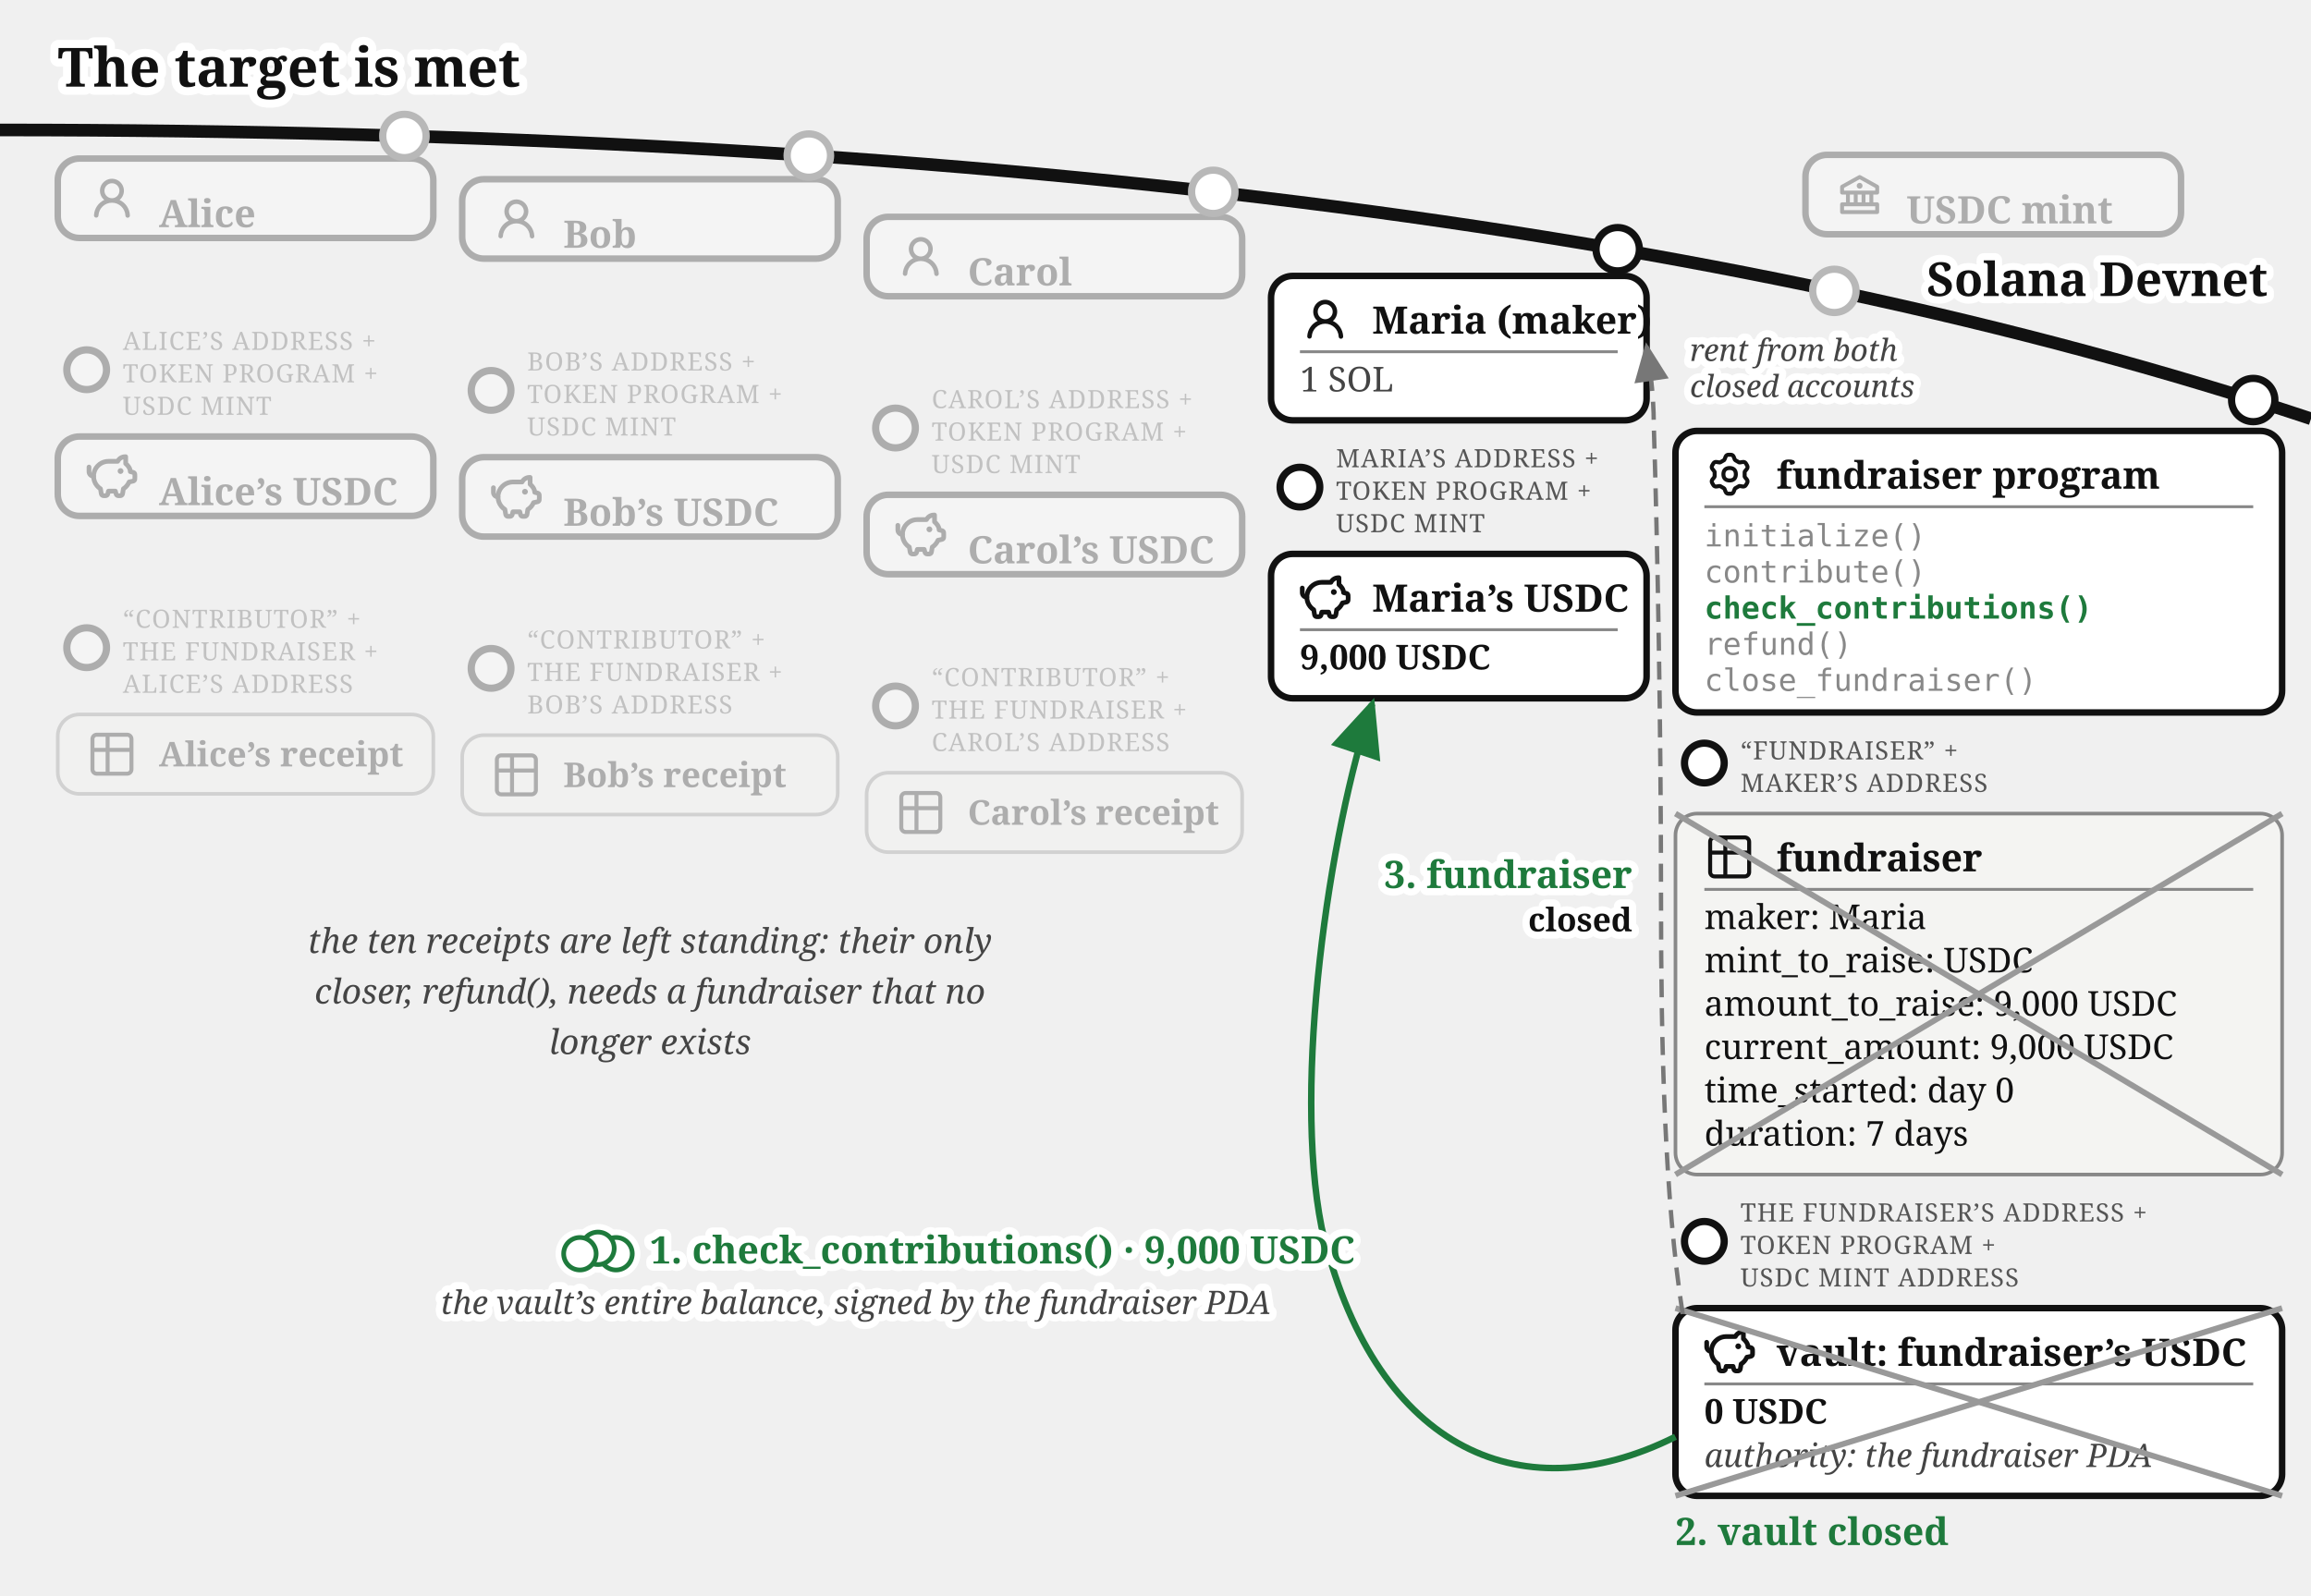
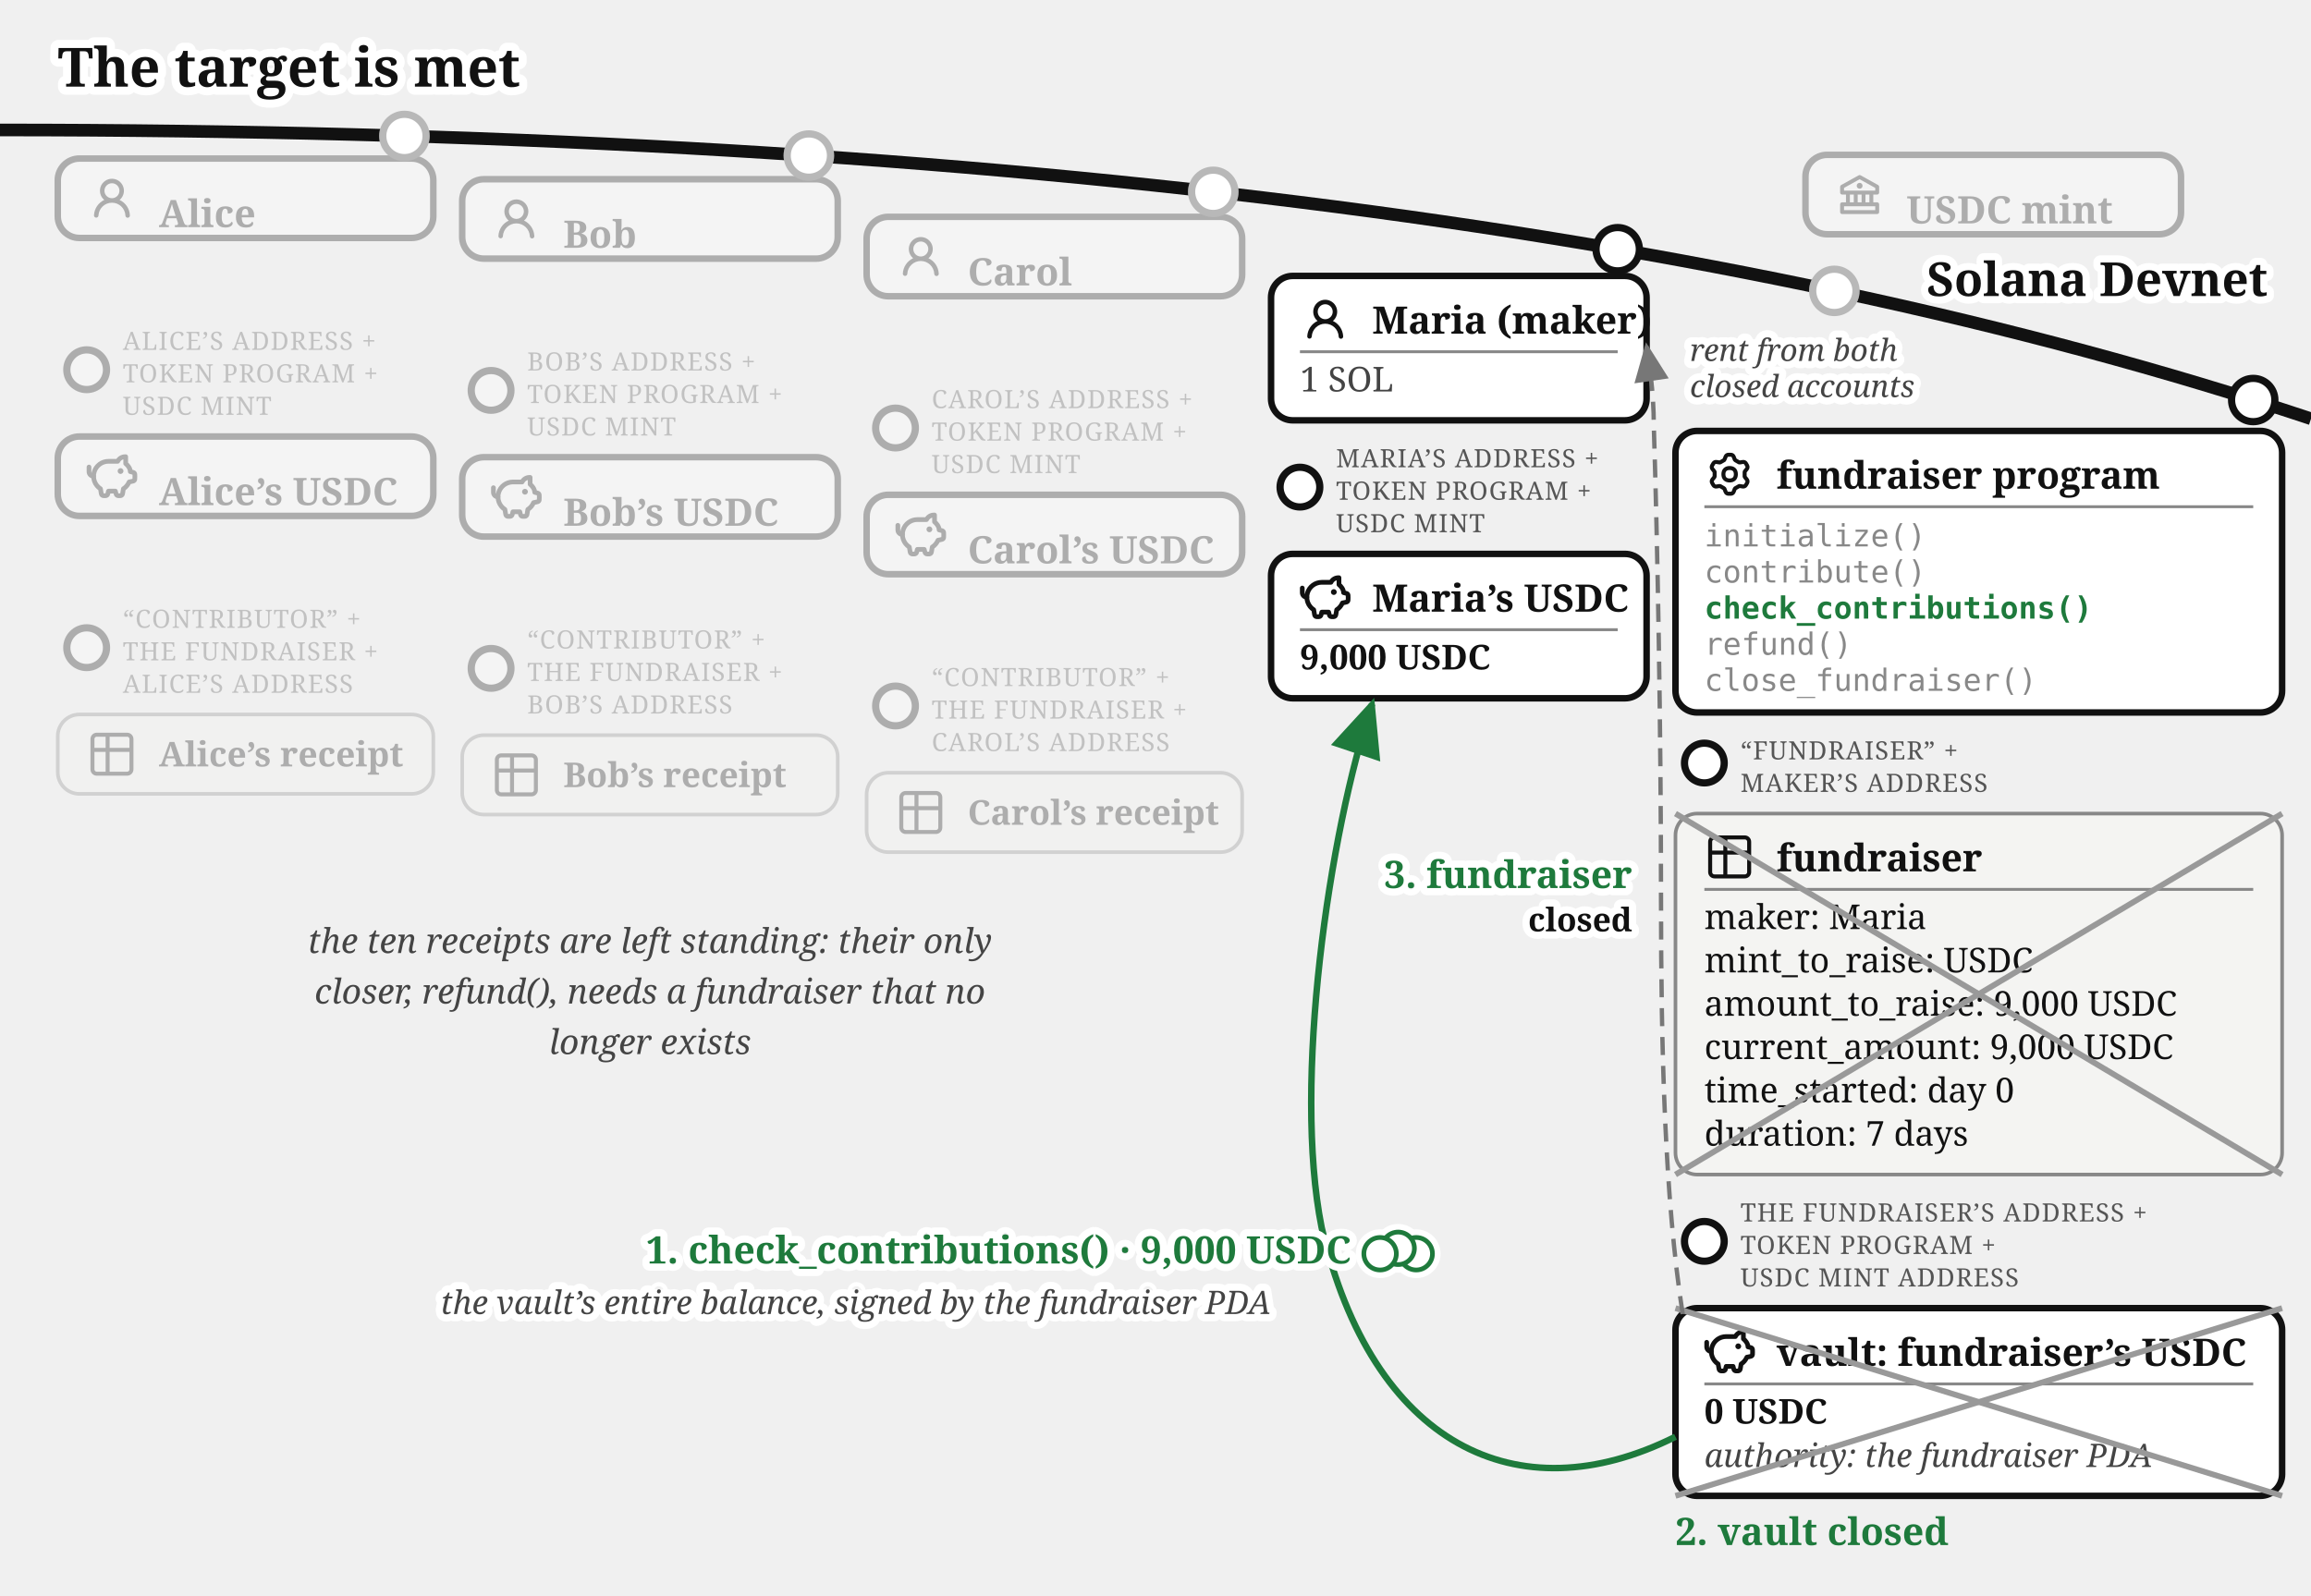
<svg xmlns="http://www.w3.org/2000/svg" viewBox="0 0 640 442" font-family="Gelasio, Georgia, serif" fill="#111">
  <text stroke="#fff" stroke-width="4.5" paint-order="stroke" stroke-linejoin="round" x="16" y="24" font-size="15" font-weight="bold">The target is met</text>
  <defs>
    <marker id="fund-succ-a" markerWidth="9" markerHeight="8" refX="8" refY="4" orient="auto">
      <path d="M0,0 L9,4 L0,8 z" fill="#1e7a3c" />
    </marker>
    <marker id="fund-succ-g" markerWidth="9" markerHeight="8" refX="8" refY="4" orient="auto">
      <path d="M0,0 L9,4 L0,8 z" fill="#777" />
    </marker>
  </defs>
  <path d="M 0,36 Q 400,36 640,116" fill="none" stroke="#111" stroke-width="3.5" />
  <text stroke="#fff" stroke-width="4" paint-order="stroke" stroke-linejoin="round" x="628" y="82" font-size="13" font-weight="bold" fill="#111" text-anchor="end">Solana Devnet</text>
  <circle cx="508" cy="80.573" r="7" fill="#fff" />
  <g opacity="0.3">
    <circle cx="508" cy="80.573" r="6" fill="#fff" stroke="#111" stroke-width="2" />
    <rect x="500" y="42.893" width="104" height="22" rx="6" fill="#fff" stroke="#111" stroke-width="1.8" />
    <g transform="translate(508,46.8932)">
      <g transform="translate(0.52,0.519) scale(0.54)" fill="#111">
        <path d="m21.49 7.13l-9-5a.99.99 0 0 0-.97 0l-9.01 5C2.19 7.31 2 7.64 2 8v3c0 .55.45 1 1 1h2v4H3c-.55 0-1 .45-1 1v4c0 .55.45 1 1 1h18c.55 0 1-.45 1-1v-4c0-.55-.45-1-1-1h-2v-4h2c.55 0 1-.45 1-1V8a1 1 0 0 0-.51-.87M7 12h2v4H7zm6 0v4h-2v-4zm7 6v2H4v-2zm-3-2h-2v-4h2zm3-6H4V8.59l8-4.44l8 4.44z" />
        <path d="M12 6a1.5 1.5 0 1 0 0 3a1.5 1.5 0 1 0 0-3" />
      </g>
    </g>
    <text x="528" y="61.89" font-size="10.5" font-weight="bold">USDC mint</text>
  </g>
  <circle cx="112" cy="37.663" r="7" fill="#fff" />
  <g opacity="0.3">
    <circle cx="112" cy="37.663" r="6" fill="#fff" stroke="#111" stroke-width="2" />
    <rect x="16" y="43.917" width="104" height="22" rx="6" fill="#fff" stroke="#111" stroke-width="1.8" />
    <g transform="translate(24,47.9168)">
      <g transform="translate(0.36,0.767) scale(0.8301)" fill="#111">
        <path d="M10.561 8.073a6 6 0 0 1 3.432 5.142a.75.75 0 1 1-1.498.07a4.5 4.5 0 0 0-8.99 0a.75.75 0 0 1-1.498-.07a6 6 0 0 1 3.431-5.142a3.999 3.999 0 1 1 5.123 0M10.5 5a2.5 2.5 0 1 0-5 0a2.5 2.5 0 0 0 5 0" />
      </g>
    </g>
    <text x="44" y="62.92" font-size="10.5" font-weight="bold">Alice</text>
  </g>
  <g opacity="0.3">
    <circle cx="24" cy="102.417" r="5.5" fill="#fff" stroke="#111" stroke-width="2" />
    <text x="34" y="96.917" font-size="7" letter-spacing="0.3" fill="#555">ALICE’S ADDRESS +</text>
    <text x="34" y="105.917" font-size="7" letter-spacing="0.3" fill="#555">TOKEN PROGRAM +</text>
    <text x="34" y="114.917" font-size="7" letter-spacing="0.3" fill="#555">USDC MINT</text>
    <rect x="16" y="120.917" width="104" height="22" rx="6" fill="#fff" stroke="#111" stroke-width="1.8" />
    <g transform="translate(24,124.917)">
      <g transform="translate(-0.624,-0.624) scale(0.6353)" fill="none" stroke="#111" stroke-linecap="round" stroke-linejoin="round" stroke-width="2.047">
        <path d="M14.5 5.5h-4A6.5 6.5 0 0 0 7 17.478l.288 1.738c.07.423.105.635.202.798a1 1 0 0 0 .49.416c.178.07.392.07.822.07c.397 0 .596 0 .764-.062a1 1 0 0 0 .479-.374c.1-.148.15-.34.246-.727l.209-.837h3l.21.837c.096.386.144.58.245.727a1 1 0 0 0 .479.374c.168.062.367.062.764.062c.43 0 .644 0 .821-.07a1 1 0 0 0 .49-.416c.098-.163.133-.375.203-.798L17 17.478a6.5 6.5 0 0 0 2.502-2.978l.89-.178c.77-.154 1.155-.231 1.381-.508c.227-.276.227-.669.227-1.453v-.3c0-.75 0-1.124-.212-1.396c-.212-.27-.575-.362-1.303-.544L20 10c0-1.5-1.167-2.833-2-3.5v-3h-.264c-1.37 0-2.623.774-3.236 2" />
        <path d="M15.875 9.75h-.125m.25 0a.25.25 0 1 1-.5 0a.25.25 0 0 1 .5 0M2 8v2a2 2 0 0 0 2 2" />
      </g>
    </g>
    <text x="44" y="139.92" font-size="10.5" font-weight="bold">Alice’s USDC</text>
  </g>
  <g opacity="0.3">
    <circle cx="24" cy="179.417" r="5.5" fill="#fff" stroke="#111" stroke-width="2" />
    <text x="34" y="173.917" font-size="7" letter-spacing="0.3" fill="#555">“CONTRIBUTOR” +</text>
    <text x="34" y="182.917" font-size="7" letter-spacing="0.3" fill="#555">THE FUNDRAISER +</text>
    <text x="34" y="191.917" font-size="7" letter-spacing="0.3" fill="#555">ALICE’S ADDRESS</text>
    <rect x="16" y="197.917" width="104" height="22" rx="6" fill="#f4f4f2" stroke="#888" />
    <g transform="translate(24,201.917)">
      <g transform="translate(-0.195,-0.195) scale(0.6)" fill="none" stroke="#111" stroke-linecap="round" stroke-linejoin="round" stroke-width="1.843">
        <path d="M3 5a2 2 0 0 1 2-2h14a2 2 0 0 1 2 2v14a2 2 0 0 1-2 2H5a2 2 0 0 1-2-2zm0 5h18M10 3v18" />
      </g>
    </g>
    <text x="44" y="212.317" font-size="9.5" font-weight="bold">Alice’s receipt</text>
  </g>
  <circle cx="224" cy="43.091" r="7" fill="#fff" />
  <g opacity="0.3">
    <circle cx="224" cy="43.091" r="6" fill="#fff" stroke="#111" stroke-width="2" />
    <rect x="128" y="49.644" width="104" height="22" rx="6" fill="#fff" stroke="#111" stroke-width="1.8" />
    <g transform="translate(136,53.6439)">
      <g transform="translate(0.36,0.767) scale(0.8301)" fill="#111">
        <path d="M10.561 8.073a6 6 0 0 1 3.432 5.142a.75.75 0 1 1-1.498.07a4.5 4.5 0 0 0-8.99 0a.75.75 0 0 1-1.498-.07a6 6 0 0 1 3.431-5.142a3.999 3.999 0 1 1 5.123 0M10.5 5a2.5 2.5 0 1 0-5 0a2.5 2.5 0 0 0 5 0" />
      </g>
    </g>
    <text x="156" y="68.64" font-size="10.5" font-weight="bold">Bob</text>
  </g>
  <g opacity="0.3">
    <circle cx="136" cy="108.144" r="5.5" fill="#fff" stroke="#111" stroke-width="2" />
    <text x="146" y="102.644" font-size="7" letter-spacing="0.3" fill="#555">BOB’S ADDRESS +</text>
    <text x="146" y="111.644" font-size="7" letter-spacing="0.3" fill="#555">TOKEN PROGRAM +</text>
    <text x="146" y="120.644" font-size="7" letter-spacing="0.3" fill="#555">USDC MINT</text>
    <rect x="128" y="126.644" width="104" height="22" rx="6" fill="#fff" stroke="#111" stroke-width="1.8" />
    <g transform="translate(136,130.644)">
      <g transform="translate(-0.624,-0.624) scale(0.6353)" fill="none" stroke="#111" stroke-linecap="round" stroke-linejoin="round" stroke-width="2.047">
        <path d="M14.5 5.5h-4A6.5 6.5 0 0 0 7 17.478l.288 1.738c.07.423.105.635.202.798a1 1 0 0 0 .49.416c.178.07.392.07.822.07c.397 0 .596 0 .764-.062a1 1 0 0 0 .479-.374c.1-.148.15-.34.246-.727l.209-.837h3l.21.837c.096.386.144.58.245.727a1 1 0 0 0 .479.374c.168.062.367.062.764.062c.43 0 .644 0 .821-.07a1 1 0 0 0 .49-.416c.098-.163.133-.375.203-.798L17 17.478a6.5 6.5 0 0 0 2.502-2.978l.89-.178c.77-.154 1.155-.231 1.381-.508c.227-.276.227-.669.227-1.453v-.3c0-.75 0-1.124-.212-1.396c-.212-.27-.575-.362-1.303-.544L20 10c0-1.5-1.167-2.833-2-3.5v-3h-.264c-1.37 0-2.623.774-3.236 2" />
        <path d="M15.875 9.75h-.125m.25 0a.25.25 0 1 1-.5 0a.25.25 0 0 1 .5 0M2 8v2a2 2 0 0 0 2 2" />
      </g>
    </g>
    <text x="156" y="145.64" font-size="10.5" font-weight="bold">Bob’s USDC</text>
  </g>
  <g opacity="0.3">
    <circle cx="136" cy="185.144" r="5.5" fill="#fff" stroke="#111" stroke-width="2" />
    <text x="146" y="179.644" font-size="7" letter-spacing="0.3" fill="#555">“CONTRIBUTOR” +</text>
    <text x="146" y="188.644" font-size="7" letter-spacing="0.3" fill="#555">THE FUNDRAISER +</text>
    <text x="146" y="197.644" font-size="7" letter-spacing="0.3" fill="#555">BOB’S ADDRESS</text>
    <rect x="128" y="203.644" width="104" height="22" rx="6" fill="#f4f4f2" stroke="#888" />
    <g transform="translate(136,207.644)">
      <g transform="translate(-0.195,-0.195) scale(0.6)" fill="none" stroke="#111" stroke-linecap="round" stroke-linejoin="round" stroke-width="1.843">
        <path d="M3 5a2 2 0 0 1 2-2h14a2 2 0 0 1 2 2v14a2 2 0 0 1-2 2H5a2 2 0 0 1-2-2zm0 5h18M10 3v18" />
      </g>
    </g>
    <text x="156" y="218.044" font-size="9.5" font-weight="bold">Bob’s receipt</text>
  </g>
  <circle cx="336" cy="53.138" r="7" fill="#fff" />
  <g opacity="0.3">
    <circle cx="336" cy="53.138" r="6" fill="#fff" stroke="#111" stroke-width="2" />
    <rect x="240" y="60.062" width="104" height="22" rx="6" fill="#fff" stroke="#111" stroke-width="1.8" />
    <g transform="translate(248,64.0617)">
      <g transform="translate(0.36,0.767) scale(0.8301)" fill="#111">
        <path d="M10.561 8.073a6 6 0 0 1 3.432 5.142a.75.75 0 1 1-1.498.07a4.5 4.5 0 0 0-8.99 0a.75.75 0 0 1-1.498-.07a6 6 0 0 1 3.431-5.142a3.999 3.999 0 1 1 5.123 0M10.5 5a2.5 2.5 0 1 0-5 0a2.5 2.5 0 0 0 5 0" />
      </g>
    </g>
    <text x="268" y="79.06" font-size="10.5" font-weight="bold">Carol</text>
  </g>
  <g opacity="0.3">
    <circle cx="248" cy="118.562" r="5.5" fill="#fff" stroke="#111" stroke-width="2" />
    <text x="258" y="113.062" font-size="7" letter-spacing="0.3" fill="#555">CAROL’S ADDRESS +</text>
    <text x="258" y="122.062" font-size="7" letter-spacing="0.3" fill="#555">TOKEN PROGRAM +</text>
    <text x="258" y="131.062" font-size="7" letter-spacing="0.3" fill="#555">USDC MINT</text>
    <rect x="240" y="137.062" width="104" height="22" rx="6" fill="#fff" stroke="#111" stroke-width="1.8" />
    <g transform="translate(248,141.062)">
      <g transform="translate(-0.624,-0.624) scale(0.6353)" fill="none" stroke="#111" stroke-linecap="round" stroke-linejoin="round" stroke-width="2.047">
        <path d="M14.5 5.5h-4A6.5 6.5 0 0 0 7 17.478l.288 1.738c.07.423.105.635.202.798a1 1 0 0 0 .49.416c.178.07.392.07.822.07c.397 0 .596 0 .764-.062a1 1 0 0 0 .479-.374c.1-.148.15-.34.246-.727l.209-.837h3l.21.837c.096.386.144.58.245.727a1 1 0 0 0 .479.374c.168.062.367.062.764.062c.43 0 .644 0 .821-.07a1 1 0 0 0 .49-.416c.098-.163.133-.375.203-.798L17 17.478a6.5 6.5 0 0 0 2.502-2.978l.89-.178c.77-.154 1.155-.231 1.381-.508c.227-.276.227-.669.227-1.453v-.3c0-.75 0-1.124-.212-1.396c-.212-.27-.575-.362-1.303-.544L20 10c0-1.5-1.167-2.833-2-3.5v-3h-.264c-1.37 0-2.623.774-3.236 2" />
        <path d="M15.875 9.75h-.125m.25 0a.25.25 0 1 1-.5 0a.25.25 0 0 1 .5 0M2 8v2a2 2 0 0 0 2 2" />
      </g>
    </g>
    <text x="268" y="156.06" font-size="10.5" font-weight="bold">Carol’s USDC</text>
  </g>
  <g opacity="0.3">
    <circle cx="248" cy="195.562" r="5.5" fill="#fff" stroke="#111" stroke-width="2" />
    <text x="258" y="190.062" font-size="7" letter-spacing="0.3" fill="#555">“CONTRIBUTOR” +</text>
    <text x="258" y="199.062" font-size="7" letter-spacing="0.3" fill="#555">THE FUNDRAISER +</text>
    <text x="258" y="208.062" font-size="7" letter-spacing="0.3" fill="#555">CAROL’S ADDRESS</text>
    <rect x="240" y="214.062" width="104" height="22" rx="6" fill="#f4f4f2" stroke="#888" />
    <g transform="translate(248,218.062)">
      <g transform="translate(-0.195,-0.195) scale(0.6)" fill="none" stroke="#111" stroke-linecap="round" stroke-linejoin="round" stroke-width="1.843">
        <path d="M3 5a2 2 0 0 1 2-2h14a2 2 0 0 1 2 2v14a2 2 0 0 1-2 2H5a2 2 0 0 1-2-2zm0 5h18M10 3v18" />
      </g>
    </g>
    <text x="268" y="228.462" font-size="9.5" font-weight="bold">Carol’s receipt</text>
  </g>
  <g>
    <circle cx="448" cy="69.033" r="6" fill="#fff" stroke="#111" stroke-width="2" />
    <rect x="352" y="76.436" width="104" height="40" rx="6" fill="#fff" stroke="#111" stroke-width="1.8" />
    <g transform="translate(360,81.4364)">
      <g transform="translate(0.36,0.767) scale(0.8301)" fill="#111">
        <path d="M10.561 8.073a6 6 0 0 1 3.432 5.142a.75.75 0 1 1-1.498.07a4.5 4.5 0 0 0-8.99 0a.75.75 0 0 1-1.498-.07a6 6 0 0 1 3.431-5.142a3.999 3.999 0 1 1 5.123 0M10.5 5a2.5 2.5 0 1 0-5 0a2.5 2.5 0 0 0 5 0" />
      </g>
    </g>
    <text x="380" y="92.436" font-size="10.5" font-weight="bold">Maria (maker)</text>
    <line x1="360" y1="97.436" x2="448" y2="97.436" stroke="#888" stroke-width="0.8" />
    <text x="360" y="108.436" font-size="9.5" fill="#444">1 SOL</text>
  </g>
  <g>
    <circle cx="360" cy="134.936" r="5.5" fill="#fff" stroke="#111" stroke-width="2" />
    <text x="370" y="129.436" font-size="7" letter-spacing="0.3" fill="#555">MARIA’S ADDRESS +</text>
    <text x="370" y="138.436" font-size="7" letter-spacing="0.3" fill="#555">TOKEN PROGRAM +</text>
    <text x="370" y="147.436" font-size="7" letter-spacing="0.3" fill="#555">USDC MINT</text>
    <rect x="352" y="153.436" width="104" height="40" rx="6" fill="#fff" stroke="#111" stroke-width="1.8" />
    <g transform="translate(360,158.436)">
      <g transform="translate(-0.624,-0.624) scale(0.6353)" fill="none" stroke="#111" stroke-linecap="round" stroke-linejoin="round" stroke-width="2.047">
        <path d="M14.5 5.5h-4A6.5 6.5 0 0 0 7 17.478l.288 1.738c.07.423.105.635.202.798a1 1 0 0 0 .49.416c.178.07.392.07.822.07c.397 0 .596 0 .764-.062a1 1 0 0 0 .479-.374c.1-.148.15-.34.246-.727l.209-.837h3l.21.837c.096.386.144.58.245.727a1 1 0 0 0 .479.374c.168.062.367.062.764.062c.43 0 .644 0 .821-.07a1 1 0 0 0 .49-.416c.098-.163.133-.375.203-.798L17 17.478a6.5 6.5 0 0 0 2.502-2.978l.89-.178c.77-.154 1.155-.231 1.381-.508c.227-.276.227-.669.227-1.453v-.3c0-.75 0-1.124-.212-1.396c-.212-.27-.575-.362-1.303-.544L20 10c0-1.5-1.167-2.833-2-3.5v-3h-.264c-1.37 0-2.623.774-3.236 2" />
        <path d="M15.875 9.75h-.125m.25 0a.25.25 0 1 1-.5 0a.25.25 0 0 1 .5 0M2 8v2a2 2 0 0 0 2 2" />
      </g>
    </g>
    <text x="380" y="169.436" font-size="10.5" font-weight="bold">Maria’s USDC</text>
    <line x1="360" y1="174.436" x2="448" y2="174.436" stroke="#888" stroke-width="0.8" />
    <text x="360" y="185.436" font-size="9.5" font-weight="bold">9,000 USDC</text>
  </g>
  <g>
    <circle cx="624" cy="110.812" r="6" fill="#fff" stroke="#111" stroke-width="2" />
    <rect x="464" y="119.37" width="168" height="78" rx="6" fill="#fff" stroke="#111" stroke-width="1.8" />
    <g transform="translate(472,124.37)">
      <g transform="translate(0.951,0.952) scale(0.864)" fill="none" stroke="#111" stroke-linecap="round" stroke-linejoin="round" stroke-width="1.28">
        <path d="M11.808 7.727c0 .05.017.1.048.14l.667.84a.96.96 0 0 1 .082 1.08l-.392.676a.96.96 0 0 1-.975.47l-1.063-.16a.23.23 0 0 0-.145.027l-1.26.727a.23.23 0 0 0-.096.112l-.392 1a.96.96 0 0 1-.893.611h-.782a.96.96 0 0 1-.893-.61l-.392-1a.23.23 0 0 0-.096-.113L3.967 10.8a.23.23 0 0 0-.145-.028l-1.063.162a.96.96 0 0 1-.976-.47l-.39-.677a.96.96 0 0 1 .08-1.08l.67-.84a.22.22 0 0 0 .05-.14V6.273c0-.05-.018-.1-.05-.14l-.67-.84a.96.96 0 0 1-.08-1.08l.39-.676a.96.96 0 0 1 .976-.47l1.06.16a.23.23 0 0 0 .145-.027l1.262-.73a.23.23 0 0 0 .096-.113l.394-.996A.96.96 0 0 1 6.61.75h.784a.96.96 0 0 1 .893.61l.392.997q.028.075.096.116l1.26.727a.23.23 0 0 0 .145.028l1.062-.162a.96.96 0 0 1 .976.47l.391.677a.96.96 0 0 1-.081 1.08l-.67.84a.22.22 0 0 0-.049.14v1.454Z" />
        <path d="M7 8.996c1.277 0 1.996-.719 1.996-1.996S8.277 5.004 7 5.004S5.004 5.723 5.004 7S5.723 8.996 7 8.996" />
      </g>
    </g>
    <text x="492" y="135.37" font-size="10.5" font-weight="bold">fundraiser program</text>
    <line x1="472" y1="140.37" x2="624" y2="140.37" stroke="#888" stroke-width="0.8" />
    <text x="472" y="151.37" font-size="8.5" font-family="'DejaVu Sans Mono', Menlo, monospace" fill="#888">initialize()</text>
    <text x="472" y="161.37" font-size="8.5" font-family="'DejaVu Sans Mono', Menlo, monospace" fill="#888">contribute()</text>
    <text x="472" y="171.37" font-size="8.5" font-family="'DejaVu Sans Mono', Menlo, monospace" font-weight="bold" fill="#1e7a3c">check_contributions()</text>
    <text x="472" y="181.37" font-size="8.5" font-family="'DejaVu Sans Mono', Menlo, monospace" fill="#888">refund()</text>
    <text x="472" y="191.37" font-size="8.5" font-family="'DejaVu Sans Mono', Menlo, monospace" fill="#888">close_fundraiser()</text>
  </g>
  <g>
    <circle cx="472" cy="211.37" r="5.5" fill="#fff" stroke="#111" stroke-width="2" />
    <text x="482" y="210.37" font-size="7" letter-spacing="0.3" fill="#555">“FUNDRAISER” +</text>
    <text x="482" y="219.37" font-size="7" letter-spacing="0.3" fill="#555">MAKER’S ADDRESS</text>
    <rect x="464" y="225.37" width="168" height="100" rx="6" fill="#f4f4f2" stroke="#888" />
    <g transform="translate(472,230.37)">
      <g transform="translate(-0.195,-0.195) scale(0.6)" fill="none" stroke="#111" stroke-linecap="round" stroke-linejoin="round" stroke-width="1.843">
        <path d="M3 5a2 2 0 0 1 2-2h14a2 2 0 0 1 2 2v14a2 2 0 0 1-2 2H5a2 2 0 0 1-2-2zm0 5h18M10 3v18" />
      </g>
    </g>
    <text x="492" y="241.37" font-size="10.5" font-weight="bold">fundraiser</text>
    <line x1="472" y1="246.37" x2="624" y2="246.37" stroke="#888" stroke-width="0.8" />
    <text x="472" y="257.37" font-size="9.5">maker: Maria</text>
    <text x="472" y="269.37" font-size="9.5">mint_to_raise: USDC</text>
    <text x="472" y="281.37" font-size="9.5">amount_to_raise: 9,000 USDC</text>
    <text x="472" y="293.37" font-size="9.5">current_amount: 9,000 USDC</text>
    <text x="472" y="305.37" font-size="9.5">time_started: day 0</text>
    <text x="472" y="317.37" font-size="9.5">duration: 7 days</text>
    <line x1="464" y1="225.37" x2="632" y2="325.37" stroke="#999" stroke-width="1.6" />
    <line x1="632" y1="225.37" x2="464" y2="325.37" stroke="#999" stroke-width="1.6" />
  </g>
  <g>
    <circle cx="472" cy="343.87" r="5.5" fill="#fff" stroke="#111" stroke-width="2" />
    <text x="482" y="338.37" font-size="7" letter-spacing="0.3" fill="#555">THE FUNDRAISER’S ADDRESS +</text>
    <text x="482" y="347.37" font-size="7" letter-spacing="0.3" fill="#555">TOKEN PROGRAM +</text>
    <text x="482" y="356.37" font-size="7" letter-spacing="0.3" fill="#555">USDC MINT ADDRESS</text>
    <rect x="464" y="362.37" width="168" height="52" rx="6" fill="#fff" stroke="#111" stroke-width="1.8" />
    <g transform="translate(472,367.37)">
      <g transform="translate(-0.624,-0.624) scale(0.6353)" fill="none" stroke="#111" stroke-linecap="round" stroke-linejoin="round" stroke-width="2.047">
        <path d="M14.5 5.5h-4A6.5 6.5 0 0 0 7 17.478l.288 1.738c.07.423.105.635.202.798a1 1 0 0 0 .49.416c.178.07.392.07.822.07c.397 0 .596 0 .764-.062a1 1 0 0 0 .479-.374c.1-.148.15-.34.246-.727l.209-.837h3l.21.837c.096.386.144.58.245.727a1 1 0 0 0 .479.374c.168.062.367.062.764.062c.43 0 .644 0 .821-.07a1 1 0 0 0 .49-.416c.098-.163.133-.375.203-.798L17 17.478a6.5 6.5 0 0 0 2.502-2.978l.89-.178c.77-.154 1.155-.231 1.381-.508c.227-.276.227-.669.227-1.453v-.3c0-.75 0-1.124-.212-1.396c-.212-.27-.575-.362-1.303-.544L20 10c0-1.5-1.167-2.833-2-3.5v-3h-.264c-1.37 0-2.623.774-3.236 2" />
        <path d="M15.875 9.75h-.125m.25 0a.25.25 0 1 1-.5 0a.25.25 0 0 1 .5 0M2 8v2a2 2 0 0 0 2 2" />
      </g>
    </g>
    <text x="492" y="378.37" font-size="10.5" font-weight="bold">vault: fundraiser’s USDC</text>
    <line x1="472" y1="383.37" x2="624" y2="383.37" stroke="#888" stroke-width="0.8" />
    <text x="472" y="394.37" font-size="9.5" font-weight="bold">0 USDC</text>
    <text x="472" y="406.37" font-size="9" font-style="italic" fill="#444">authority: the fundraiser PDA</text>
    <line x1="464" y1="362.37" x2="632" y2="414.37" stroke="#999" stroke-width="1.6" />
    <line x1="632" y1="362.37" x2="464" y2="414.37" stroke="#999" stroke-width="1.6" />
  </g>
  <path d="M 464,398 C 420,420 380,400 366,340 C 358,300 368.004,230.736 380,195" fill="none" stroke="#1e7a3c" stroke-width="1.8" marker-end="url(#fund-succ-a)" />
-   <text stroke="#fff" stroke-width="4" paint-order="stroke" stroke-linejoin="round" x="179.95" y="350" font-size="10.5" font-weight="bold" fill="#1e7a3c">1. check_contributions() · 9,000 USDC</text>
+   <text text-anchor="end" stroke="#fff" stroke-width="4" paint-order="stroke" stroke-linejoin="round" x="374.2" y="350" font-size="10.5" font-weight="bold" fill="#1e7a3c">1. check_contributions() · 9,000 USDC</text>
  <text stroke="#fff" stroke-width="4" paint-order="stroke" stroke-linejoin="round" x="352" y="364" font-size="9" font-style="italic" fill="#444" text-anchor="end">the vault’s entire balance, signed by the fundraiser PDA</text>
  <path d="M 466,364 C 461,332 460,290 460,250 C 460,200 459,150 458,118 C 458,108 456.593,100.08 456,96" fill="none" stroke="#777" stroke-width="1.2" stroke-dasharray="5 3" marker-end="url(#fund-succ-g)" />
  <text stroke="#fff" stroke-width="4" paint-order="stroke" stroke-linejoin="round" x="468" y="100" font-size="8.5" font-style="italic" fill="#444" text-anchor="start">rent from both</text>
  <text stroke="#fff" stroke-width="4" paint-order="stroke" stroke-linejoin="round" x="468" y="110" font-size="8.5" font-style="italic" fill="#444" text-anchor="start">closed accounts</text>
  <text stroke="#fff" stroke-width="4" paint-order="stroke" stroke-linejoin="round" x="452" y="246" font-size="10.5" font-weight="bold" fill="#1e7a3c" text-anchor="end">3. fundraiser</text>
  <text stroke="#fff" stroke-width="4" paint-order="stroke" stroke-linejoin="round" x="452" y="258" font-size="9" font-weight="bold" fill="#111" text-anchor="end">closed</text>
  <text x="464" y="428" font-size="10.5" font-weight="bold" fill="#1e7a3c">2. vault closed</text>
  <text x="180" y="264" font-size="9.5" fill="#444" font-style="italic" text-anchor="middle">the ten receipts are left standing: their only</text>
  <text x="180" y="278" font-size="9.5" fill="#444" font-style="italic" text-anchor="middle">closer, refund(), needs a fundraiser that no</text>
  <text x="180" y="292" font-size="9.5" fill="#444" font-style="italic" text-anchor="middle">longer exists</text>
-   <g class="coin" transform="translate(165.6,345.8)" fill="#fff">
+   <g class="coin" transform="translate(387.2,345.8)" fill="#fff">
    <g stroke="#fff" stroke-width="4.5">
      <circle cx="5" cy="1.5" r="4.5" />
      <circle cx="0" cy="0" r="4.5" />
      <circle cx="-5" cy="1.5" r="4.5" />
    </g>
    <g stroke="#1e7a3c" stroke-width="1.3">
      <circle cx="5" cy="1.5" r="4.5" />
      <circle cx="0" cy="0" r="4.5" />
      <circle cx="-5" cy="1.5" r="4.5" />
    </g>
  </g>
</svg>
